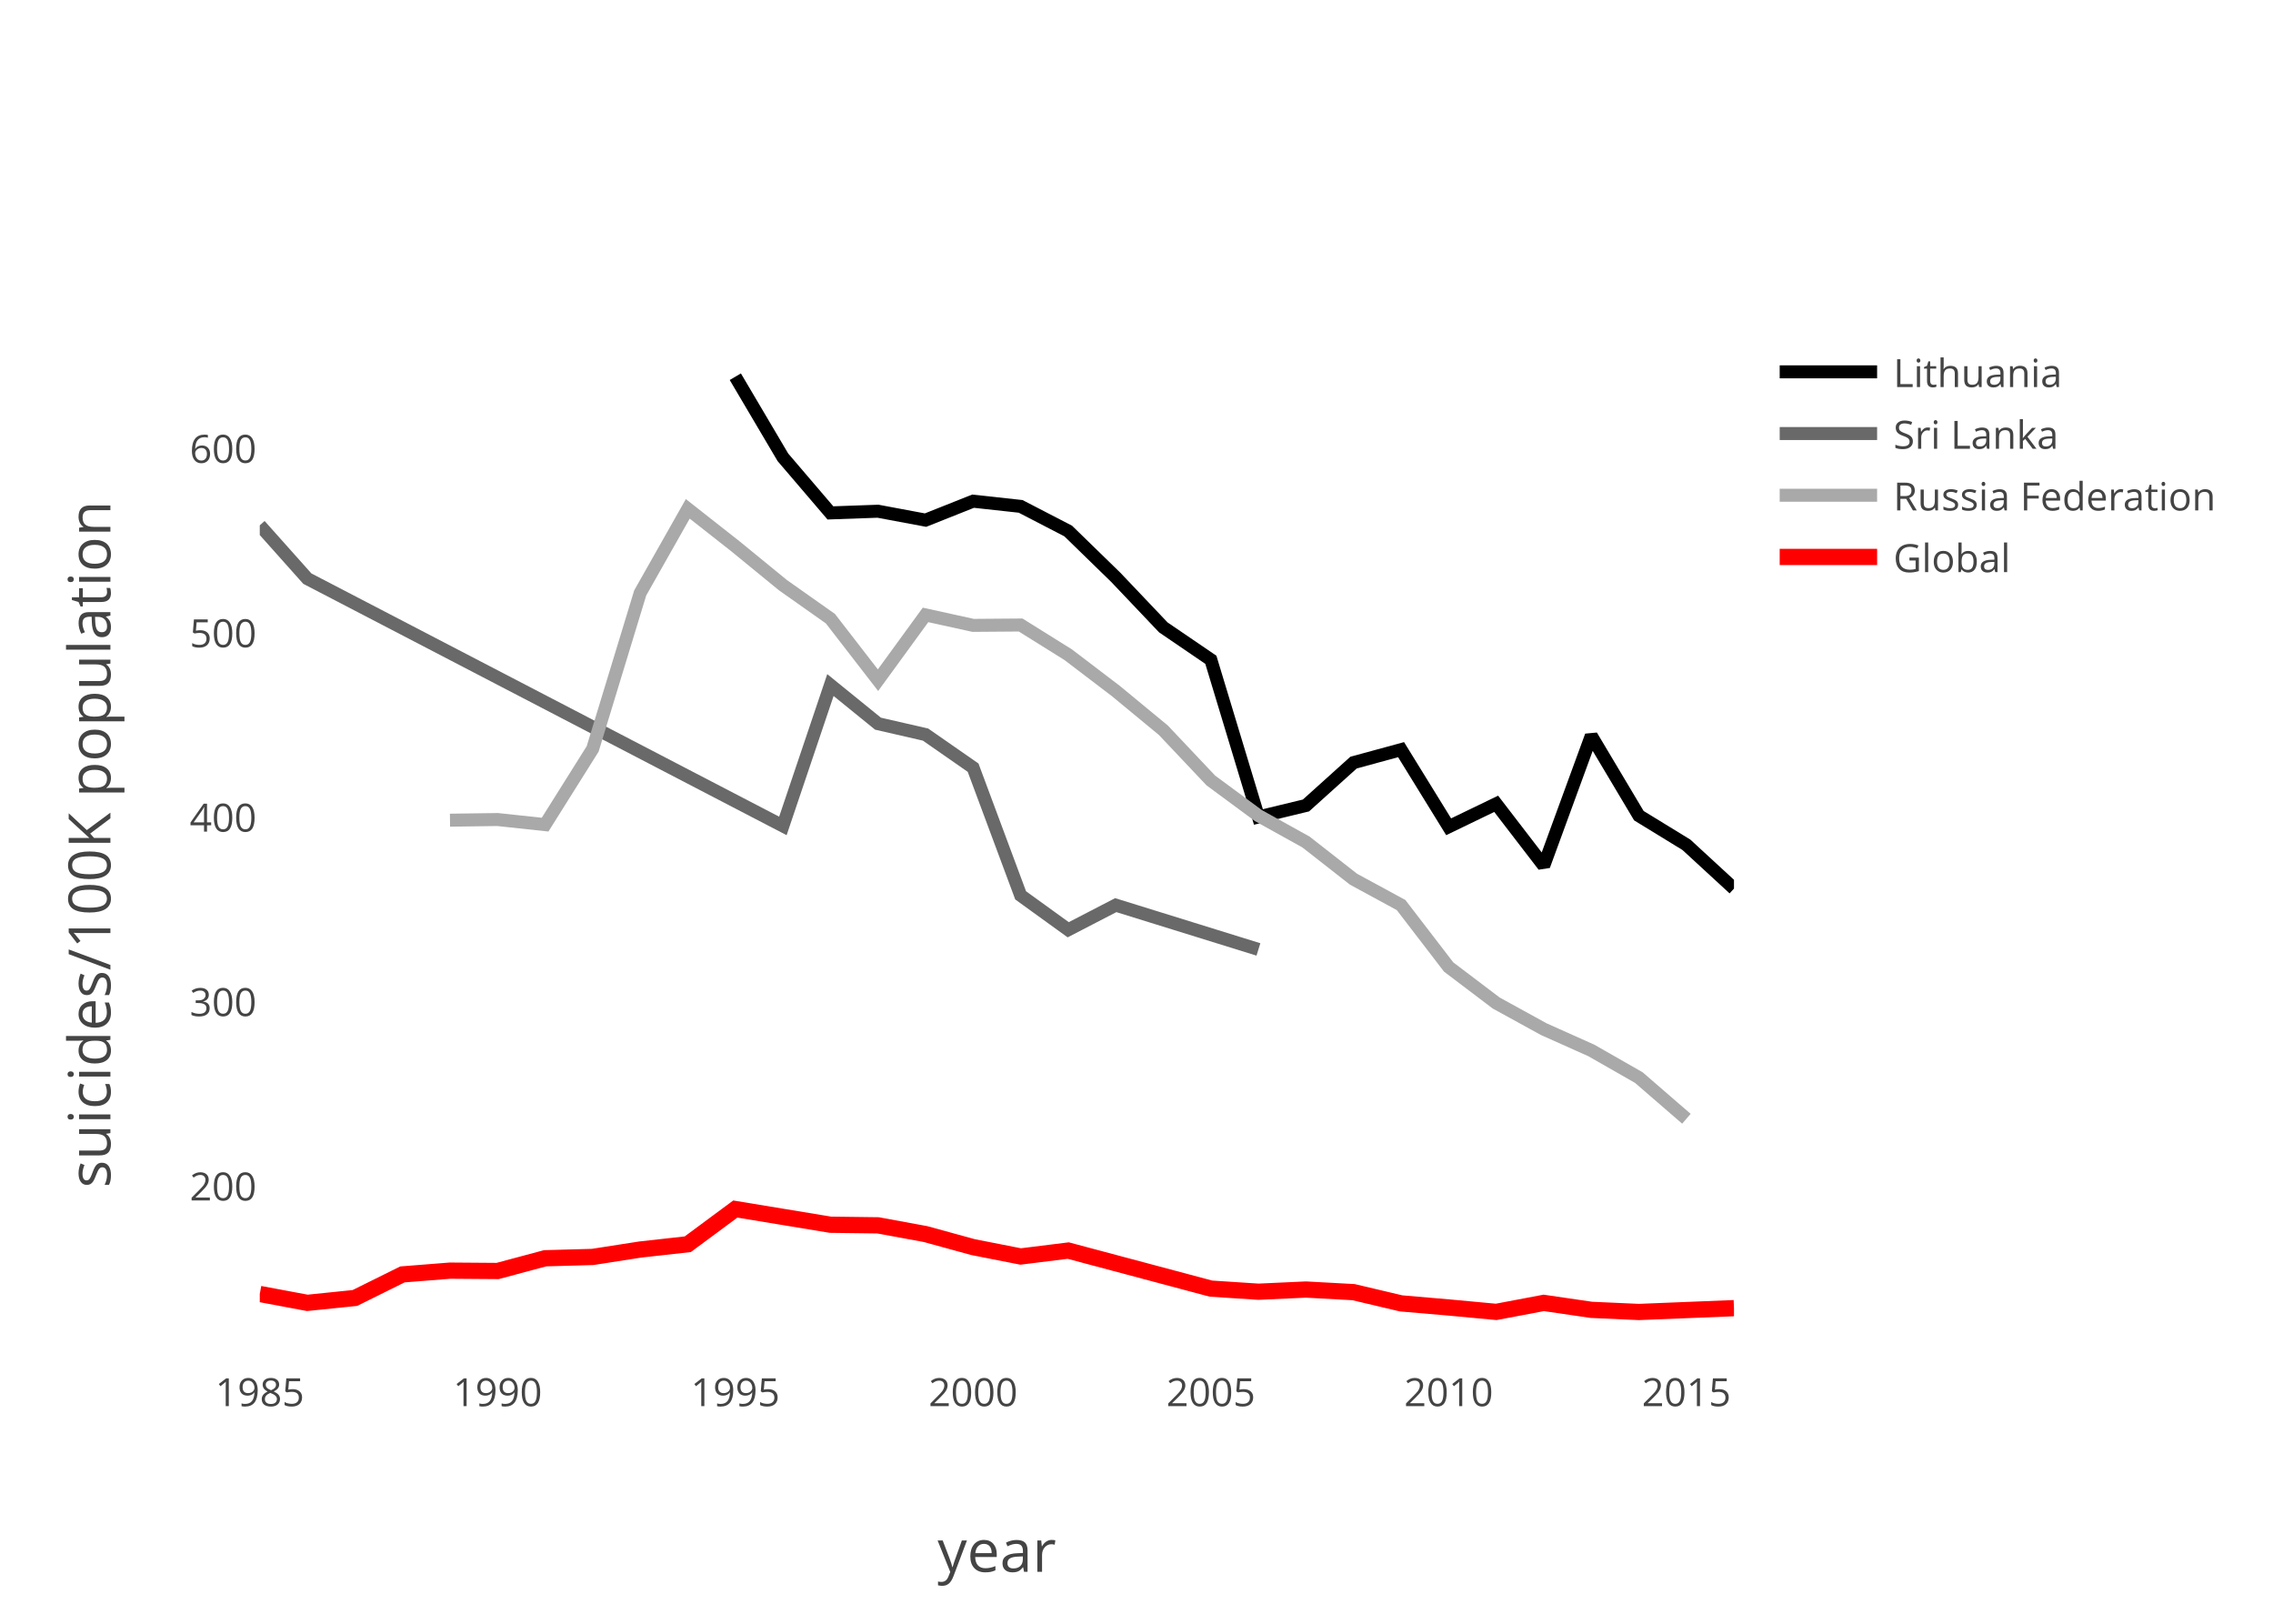
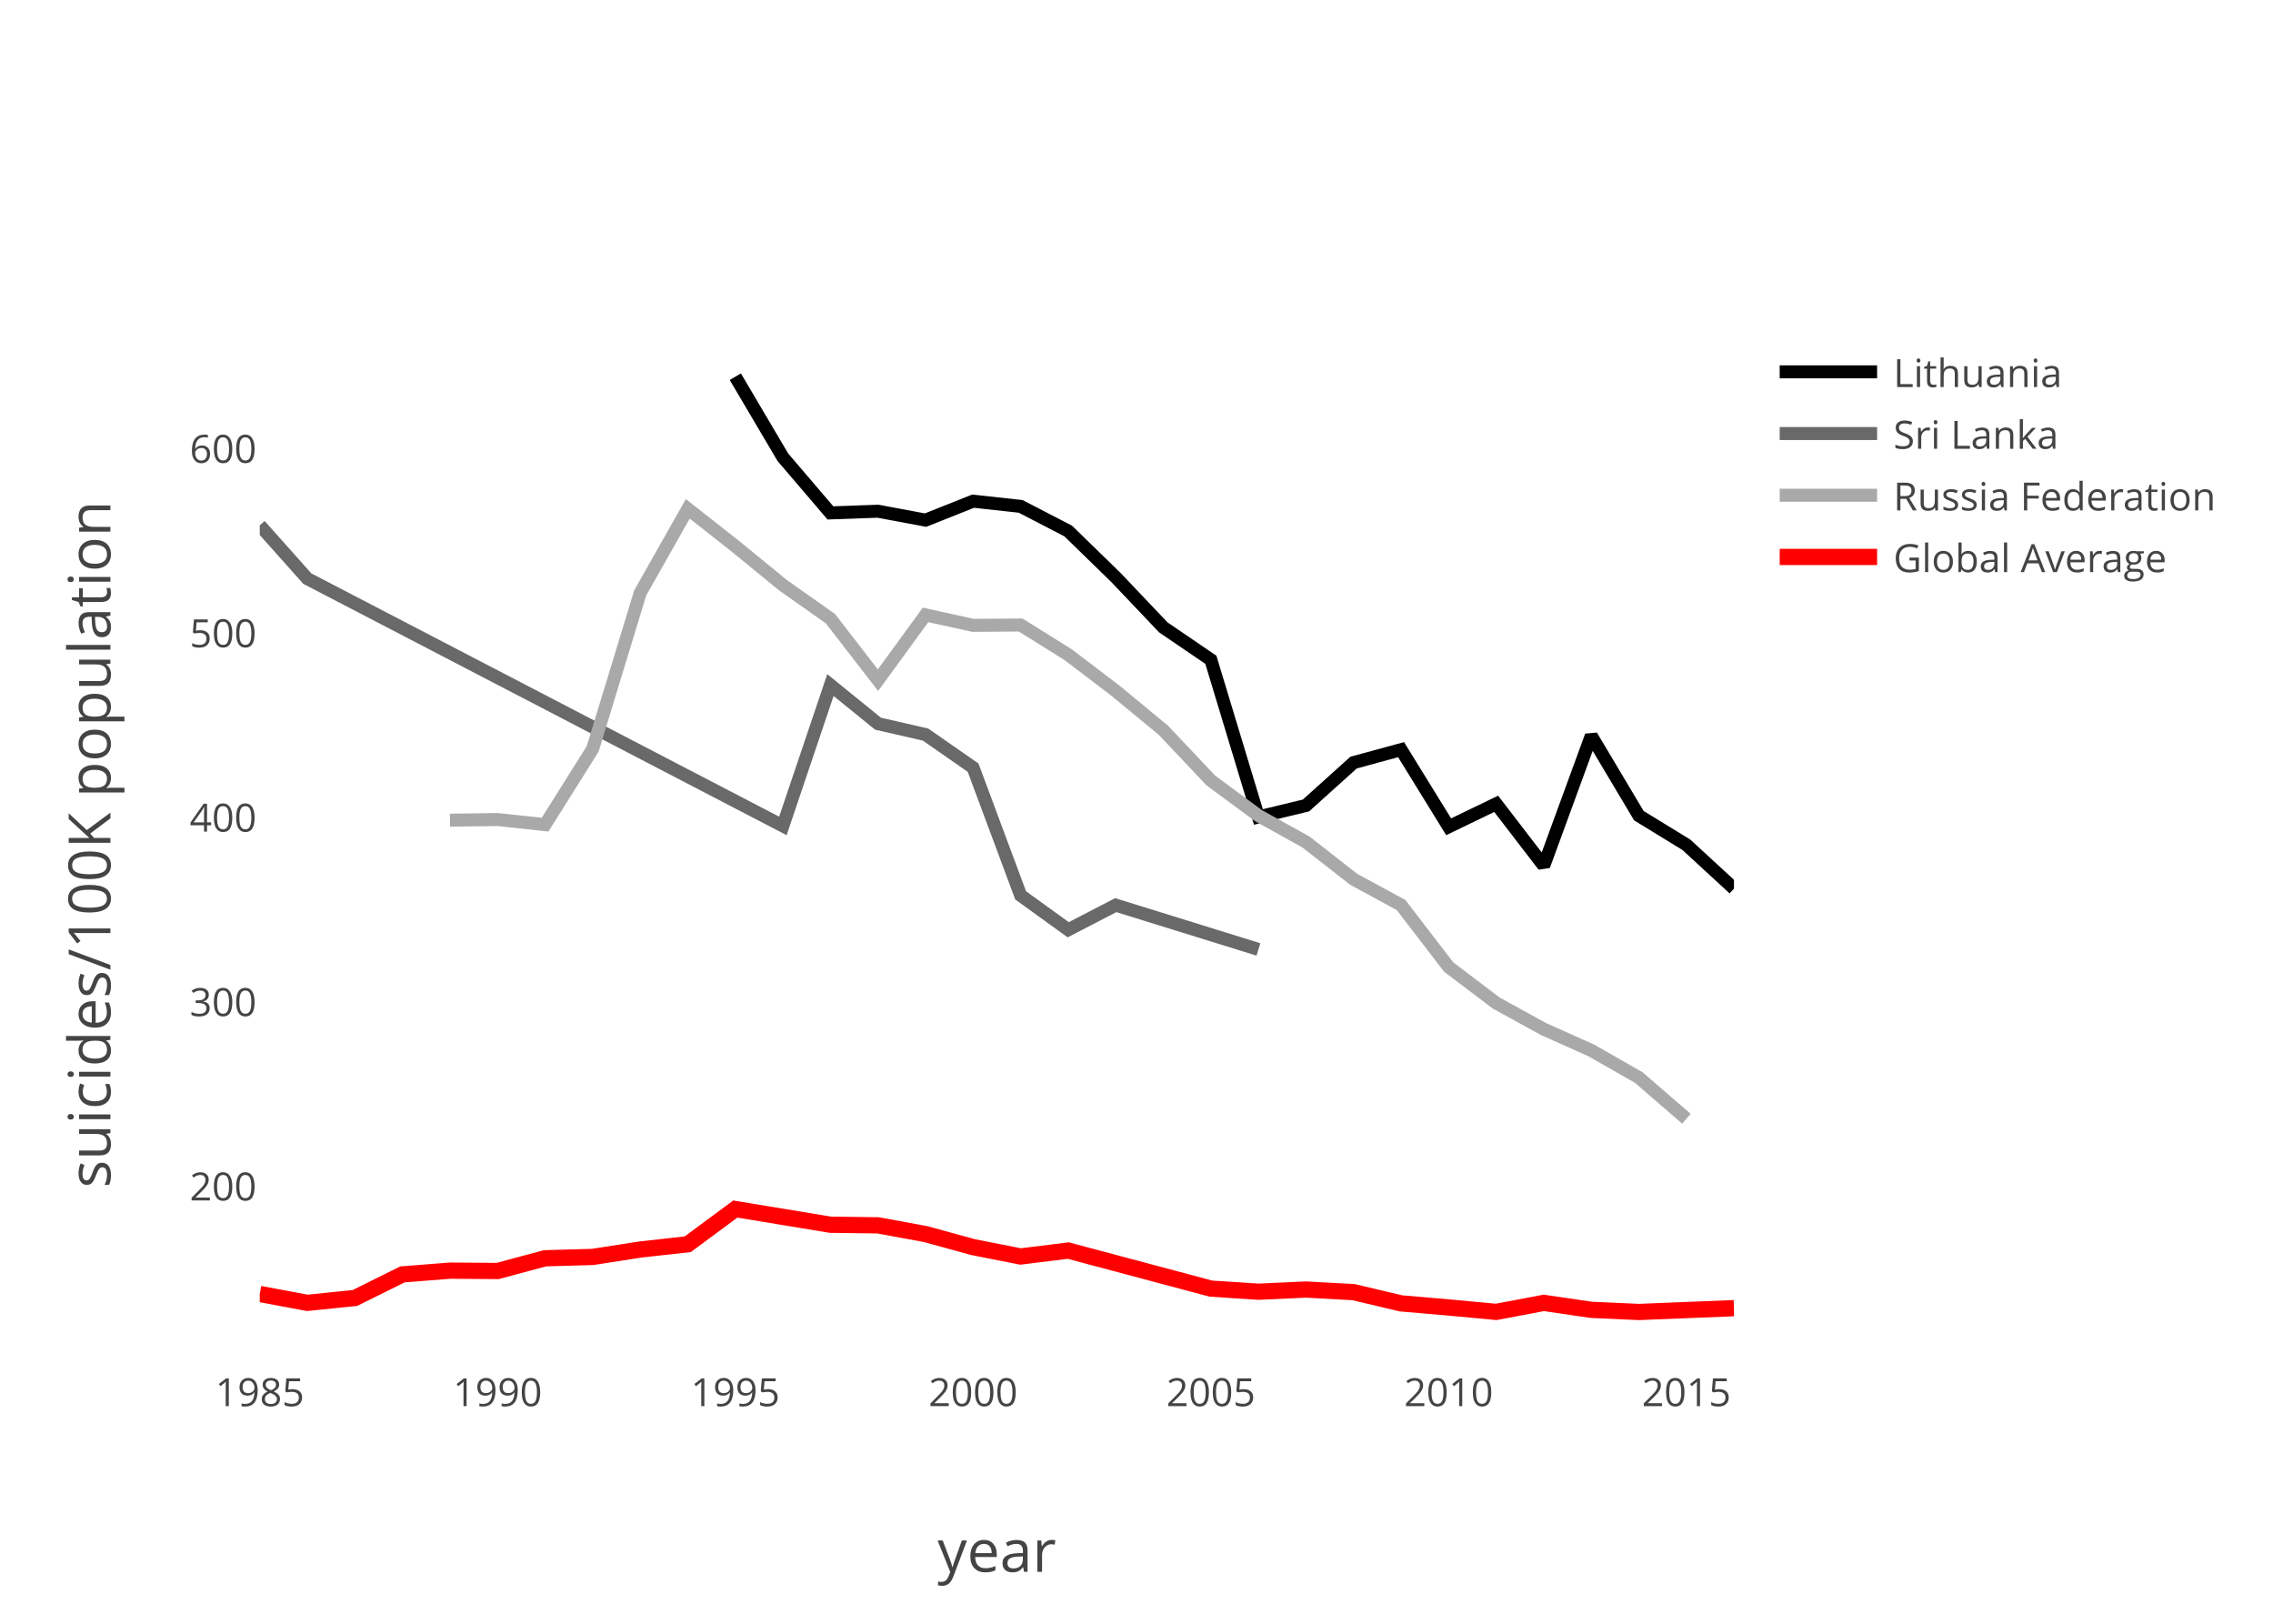
<svg xmlns="http://www.w3.org/2000/svg" class="main-svg" width="700" height="500" viewBox="0 0 700 500">
  <rect x="0" y="0" width="700" height="500" style="fill: rgb(255, 255, 255); fill-opacity: 1;" />
-   <defs id="defs-3f0708">
+   <defs id="defs-5218be">
    <g class="clips">
-       <clipPath id="clip3f0708xyplot" class="plotclip">
+       <clipPath id="clip5218bexyplot" class="plotclip">
        <rect width="454" height="320" />
      </clipPath>
-       <clipPath class="axesclip" id="clip3f0708x">
+       <clipPath class="axesclip" id="clip5218bex">
        <rect x="80" y="0" width="454" height="500" />
      </clipPath>
-       <clipPath class="axesclip" id="clip3f0708y">
+       <clipPath class="axesclip" id="clip5218bey">
        <rect x="0" y="100" width="700" height="320" />
      </clipPath>
-       <clipPath class="axesclip" id="clip3f0708xy">
+       <clipPath class="axesclip" id="clip5218bexy">
        <rect x="80" y="100" width="454" height="320" />
      </clipPath>
    </g>
    <g class="gradients" />
  </defs>
  <g class="bglayer" />
  <g class="layer-below">
    <g class="imagelayer" />
    <g class="shapelayer" />
  </g>
  <g class="cartesianlayer">
    <g class="subplot xy">
      <g class="layer-subplot">
        <g class="shapelayer" />
        <g class="imagelayer" />
      </g>
      <g class="gridlayer">
        <g class="x" />
        <g class="y" />
      </g>
      <g class="zerolinelayer" />
      <path class="xlines-below" />
      <path class="ylines-below" />
      <g class="overlines-below" />
      <g class="xaxislayer-below" />
      <g class="yaxislayer-below" />
      <g class="overaxes-below" />
-       <g class="plot" transform="translate(80, 100)" clip-path="url(#clip3f0708xyplot)">
+       <g class="plot" transform="translate(80, 100)" clip-path="url(#clip5218bexyplot)">
        <g class="scatterlayer mlayer">
-           <g class="trace scatter trace1a84240e-32b1-4b36-91c3-c5f10cf5f39b" style="stroke-miterlimit: 2; opacity: 1;">
+           <g class="trace scatter trace7b8089a8-378a-4a00-8ff9-ae764bc15a81" style="stroke-miterlimit: 2; opacity: 1;">
            <g class="fills" />
            <g class="errorbars" />
            <g class="lines">
              <path class="js-line" d="M146.45,16L161.1,40.81L175.74,57.94L190.39,57.42L205.03,60.16L219.68,54.33L234.32,55.93L248.97,63.52L263.61,77.77L278.26,93.19L292.9,103.17L307.55,151.57L322.19,148.03L336.84,134.83L351.48,130.84L366.13,154.59L380.77,147.52L395.42,166.59L410.06,126.59L424.71,151.17L439.35,160.14L454,173.63" style="vector-effect: non-scaling-stroke; fill: none; stroke: rgb(0, 0, 0); stroke-opacity: 1; stroke-width: 4px; opacity: 1;" />
            </g>
            <g class="points" />
            <g class="text" />
          </g>
-           <g class="trace scatter tracec09fb5c8-0175-4ff5-954a-19e091ca935e" style="stroke-miterlimit: 2; opacity: 1;">
+           <g class="trace scatter trace3d5768cf-5ad4-4d87-93e4-d13366a39976" style="stroke-miterlimit: 2; opacity: 1;">
            <g class="fills" />
            <g class="errorbars" />
            <g class="lines">
              <path class="js-line" d="M0,61.76L14.65,78.18L161.1,154.33L175.74,110.95L190.39,122.84L205.03,126.2L219.68,136.39L234.32,175.71L248.97,186.3L263.61,178.72L307.55,192.36" style="vector-effect: non-scaling-stroke; fill: none; stroke: rgb(105, 105, 105); stroke-opacity: 1; stroke-width: 4px; opacity: 1;" />
            </g>
            <g class="points" />
            <g class="text" />
          </g>
-           <g class="trace scatter trace5d4ff646-a47b-407c-8b1d-476bb0cd6354" style="stroke-miterlimit: 2; opacity: 1;">
+           <g class="trace scatter trace5f472793-be75-4e4f-bff8-d847585ac038" style="stroke-miterlimit: 2; opacity: 1;">
            <g class="fills" />
            <g class="errorbars" />
            <g class="lines">
              <path class="js-line" d="M58.58,152.56L73.23,152.36L87.87,153.93L102.52,130.61L117.16,82.58L131.81,56.69L146.45,68.2L161.1,80.18L175.74,90.51L190.39,109.45L205.03,89.35L219.68,92.57L234.32,92.46L248.97,101.61L263.61,112.76L278.26,124.85L292.9,140.34L307.55,151.15L322.19,159.28L336.84,170.74L351.48,178.69L366.13,197.77L380.77,208.86L395.42,216.91L410.06,223.46L424.71,231.83L439.35,244.5" style="vector-effect: non-scaling-stroke; fill: none; stroke: rgb(169, 169, 169); stroke-opacity: 1; stroke-width: 4px; opacity: 1;" />
            </g>
            <g class="points" />
            <g class="text" />
          </g>
-           <g class="trace scatter trace50b8f0eb-29db-4d3c-9724-b987d0b460fd" style="stroke-miterlimit: 2; opacity: 1;">
+           <g class="trace scatter trace35e538f4-2baf-4ed6-9335-d90f83086f1d" style="stroke-miterlimit: 2; opacity: 1;">
            <g class="fills" />
            <g class="errorbars" />
            <g class="lines">
              <path class="js-line" d="M0,298.45L14.65,301.19L29.29,299.69L43.94,292.43L58.58,291.27L73.23,291.38L87.87,287.46L102.52,287.05L117.16,284.77L131.81,283.14L146.45,272.3L175.74,277.13L190.39,277.32L205.03,280.01L219.68,284.03L234.32,286.91L248.97,285.09L292.9,296.8L307.55,297.76L322.19,297.09L336.84,297.89L351.48,301.35L366.13,302.61L380.77,303.97L395.42,301.2L410.06,303.34L424.71,304L454,302.82" style="vector-effect: non-scaling-stroke; fill: none; stroke: rgb(255, 0, 0); stroke-opacity: 1; stroke-width: 5px; opacity: 1;" />
            </g>
            <g class="points" />
            <g class="text" />
          </g>
        </g>
      </g>
      <g class="overplot" />
      <path class="xlines-above crisp" d="M0,0" style="fill: none;" />
      <path class="ylines-above crisp" d="M0,0" style="fill: none;" />
      <g class="overlines-above" />
      <g class="xaxislayer-above">
        <g class="xtick">
          <text text-anchor="middle" x="0" y="433" transform="translate(80,0)" style="font-family: 'Open Sans', verdana, arial, sans-serif; font-size: 12px; fill: rgb(68, 68, 68); fill-opacity: 1; white-space: pre;">1985</text>
        </g>
        <g class="xtick">
          <text text-anchor="middle" x="0" y="433" transform="translate(153.23,0)" style="font-family: 'Open Sans', verdana, arial, sans-serif; font-size: 12px; fill: rgb(68, 68, 68); fill-opacity: 1; white-space: pre;">1990</text>
        </g>
        <g class="xtick">
          <text text-anchor="middle" x="0" y="433" transform="translate(226.45,0)" style="font-family: 'Open Sans', verdana, arial, sans-serif; font-size: 12px; fill: rgb(68, 68, 68); fill-opacity: 1; white-space: pre;">1995</text>
        </g>
        <g class="xtick">
          <text text-anchor="middle" x="0" y="433" transform="translate(299.68,0)" style="font-family: 'Open Sans', verdana, arial, sans-serif; font-size: 12px; fill: rgb(68, 68, 68); fill-opacity: 1; white-space: pre;">2000</text>
        </g>
        <g class="xtick">
          <text text-anchor="middle" x="0" y="433" transform="translate(372.9,0)" style="font-family: 'Open Sans', verdana, arial, sans-serif; font-size: 12px; fill: rgb(68, 68, 68); fill-opacity: 1; white-space: pre;">2005</text>
        </g>
        <g class="xtick">
          <text text-anchor="middle" x="0" y="433" transform="translate(446.13,0)" style="font-family: 'Open Sans', verdana, arial, sans-serif; font-size: 12px; fill: rgb(68, 68, 68); fill-opacity: 1; white-space: pre;">2010</text>
        </g>
        <g class="xtick">
          <text text-anchor="middle" x="0" y="433" transform="translate(519.35,0)" style="font-family: 'Open Sans', verdana, arial, sans-serif; font-size: 12px; fill: rgb(68, 68, 68); fill-opacity: 1; white-space: pre;">2015</text>
        </g>
      </g>
      <g class="yaxislayer-above">
        <g class="ytick">
          <text text-anchor="end" x="79" y="4.2" transform="translate(0,365.46)" style="font-family: 'Open Sans', verdana, arial, sans-serif; font-size: 12px; fill: rgb(68, 68, 68); fill-opacity: 1; white-space: pre;">200</text>
        </g>
        <g class="ytick">
          <text text-anchor="end" x="79" y="4.2" transform="translate(0,308.68)" style="font-family: 'Open Sans', verdana, arial, sans-serif; font-size: 12px; fill: rgb(68, 68, 68); fill-opacity: 1; white-space: pre;">300</text>
        </g>
        <g class="ytick">
          <text text-anchor="end" x="79" y="4.2" transform="translate(0,251.89)" style="font-family: 'Open Sans', verdana, arial, sans-serif; font-size: 12px; fill: rgb(68, 68, 68); fill-opacity: 1; white-space: pre;">400</text>
        </g>
        <g class="ytick">
          <text text-anchor="end" x="79" y="4.2" transform="translate(0,195.1)" style="font-family: 'Open Sans', verdana, arial, sans-serif; font-size: 12px; fill: rgb(68, 68, 68); fill-opacity: 1; white-space: pre;">500</text>
        </g>
        <g class="ytick">
          <text text-anchor="end" x="79" y="4.2" transform="translate(0,138.32)" style="font-family: 'Open Sans', verdana, arial, sans-serif; font-size: 12px; fill: rgb(68, 68, 68); fill-opacity: 1; white-space: pre;">600</text>
        </g>
      </g>
      <g class="overaxes-above" />
    </g>
  </g>
  <g class="polarlayer" />
  <g class="ternarylayer" />
  <g class="geolayer" />
  <g class="pielayer" />
  <g class="glimages" />
-   <defs id="topdefs-3f0708">
+   <defs id="topdefs-5218be">
    <g class="clips" />
-     <clipPath id="legend3f0708">
+     <clipPath id="legend5218be">
      <rect width="145" height="86" x="0" y="0" />
    </clipPath>
  </defs>
  <g class="layer-above">
    <g class="imagelayer" />
    <g class="shapelayer" />
  </g>
  <g class="infolayer">
    <g class="legend" pointer-events="all" transform="translate(543.08, 100)">
      <rect class="bg" shape-rendering="crispEdges" style="stroke: rgb(68, 68, 68); stroke-opacity: 1; fill: rgb(255, 255, 255); fill-opacity: 1; stroke-width: 0px;" width="145" height="86" x="0" y="0" />
-       <g class="scrollbox" transform="translate(0, 0)" clip-path="url(#legend3f0708)">
+       <g class="scrollbox" transform="translate(0, 0)" clip-path="url(#legend5218be)">
        <g class="groups">
          <g class="traces" transform="translate(0, 14.5)" style="opacity: 1;">
            <text class="legendtext user-select-none" text-anchor="start" x="40" y="4.68" style="font-family: 'Open Sans', verdana, arial, sans-serif; font-size: 12px; fill: rgb(68, 68, 68); fill-opacity: 1; white-space: pre;">Lithuania</text>
            <rect class="legendtoggle" pointer-events="all" style="cursor: pointer; fill: rgb(0, 0, 0); fill-opacity: 0;" x="0" y="-9.5" width="185" height="19" />
            <g class="layers" style="opacity: 1;">
              <g class="legendfill" />
              <g class="legendlines">
                <path class="js-line" d="M5,0h30" style="fill: none; stroke: rgb(0, 0, 0); stroke-opacity: 1; stroke-width: 4px;" />
              </g>
              <g class="legendsymbols">
                <g class="legendpoints" />
              </g>
            </g>
          </g>
          <g class="traces" transform="translate(0, 33.5)" style="opacity: 1;">
            <text class="legendtext user-select-none" text-anchor="start" x="40" y="4.68" style="font-family: 'Open Sans', verdana, arial, sans-serif; font-size: 12px; fill: rgb(68, 68, 68); fill-opacity: 1; white-space: pre;">Sri Lanka</text>
            <rect class="legendtoggle" pointer-events="all" style="cursor: pointer; fill: rgb(0, 0, 0); fill-opacity: 0;" x="0" y="-9.5" width="185" height="19" />
            <g class="layers" style="opacity: 1;">
              <g class="legendfill" />
              <g class="legendlines">
                <path class="js-line" d="M5,0h30" style="fill: none; stroke: rgb(105, 105, 105); stroke-opacity: 1; stroke-width: 4px;" />
              </g>
              <g class="legendsymbols">
                <g class="legendpoints" />
              </g>
            </g>
          </g>
          <g class="traces" transform="translate(0, 52.5)" style="opacity: 1;">
            <text class="legendtext user-select-none" text-anchor="start" x="40" y="4.68" style="font-family: 'Open Sans', verdana, arial, sans-serif; font-size: 12px; fill: rgb(68, 68, 68); fill-opacity: 1; white-space: pre;">Russia Federation</text>
            <rect class="legendtoggle" pointer-events="all" style="cursor: pointer; fill: rgb(0, 0, 0); fill-opacity: 0;" x="0" y="-9.5" width="185" height="19" />
            <g class="layers" style="opacity: 1;">
              <g class="legendfill" />
              <g class="legendlines">
                <path class="js-line" d="M5,0h30" style="fill: none; stroke: rgb(169, 169, 169); stroke-opacity: 1; stroke-width: 4px;" />
              </g>
              <g class="legendsymbols">
                <g class="legendpoints" />
              </g>
            </g>
          </g>
          <g class="traces" transform="translate(0, 71.5)" style="opacity: 1;">
-             <text class="legendtext user-select-none" text-anchor="start" x="40" y="4.68" style="font-family: 'Open Sans', verdana, arial, sans-serif; font-size: 12px; fill: rgb(68, 68, 68); fill-opacity: 1; white-space: pre;">Global</text>
+             <text class="legendtext user-select-none" text-anchor="start" x="40" y="4.68" style="font-family: 'Open Sans', verdana, arial, sans-serif; font-size: 12px; fill: rgb(68, 68, 68); fill-opacity: 1; white-space: pre;">Global Average</text>
            <rect class="legendtoggle" pointer-events="all" x="0" y="-9.5" width="185" height="19" style="cursor: pointer; fill: rgb(0, 0, 0); fill-opacity: 0;" />
            <g class="layers" style="opacity: 1;">
              <g class="legendfill" />
              <g class="legendlines">
                <path class="js-line" d="M5,0h30" style="fill: none; stroke: rgb(255, 0, 0); stroke-opacity: 1; stroke-width: 5px;" />
              </g>
              <g class="legendsymbols">
                <g class="legendpoints" />
              </g>
            </g>
          </g>
        </g>
      </g>
      <rect class="scrollbar" rx="20" ry="3" width="0" height="0" style="fill: rgb(128, 139, 164); fill-opacity: 1;" x="0" y="0" />
    </g>
    <g class="g-gtitle" />
    <g class="g-xtitle">
      <text class="xtitle" x="307" y="484" text-anchor="middle" style="font-family: 'Open Sans', verdana, arial, sans-serif; font-size: 18px; fill: rgb(68, 68, 68); opacity: 1; font-weight: normal; white-space: pre;">year</text>
    </g>
    <g class="g-ytitle">
      <text class="ytitle" transform="rotate(-90,34,260)" x="34" y="260" text-anchor="middle" style="font-family: 'Open Sans', verdana, arial, sans-serif; font-size: 18px; fill: rgb(68, 68, 68); opacity: 1; font-weight: normal; white-space: pre;">suicides/100K population</text>
    </g>
  </g>
</svg>
